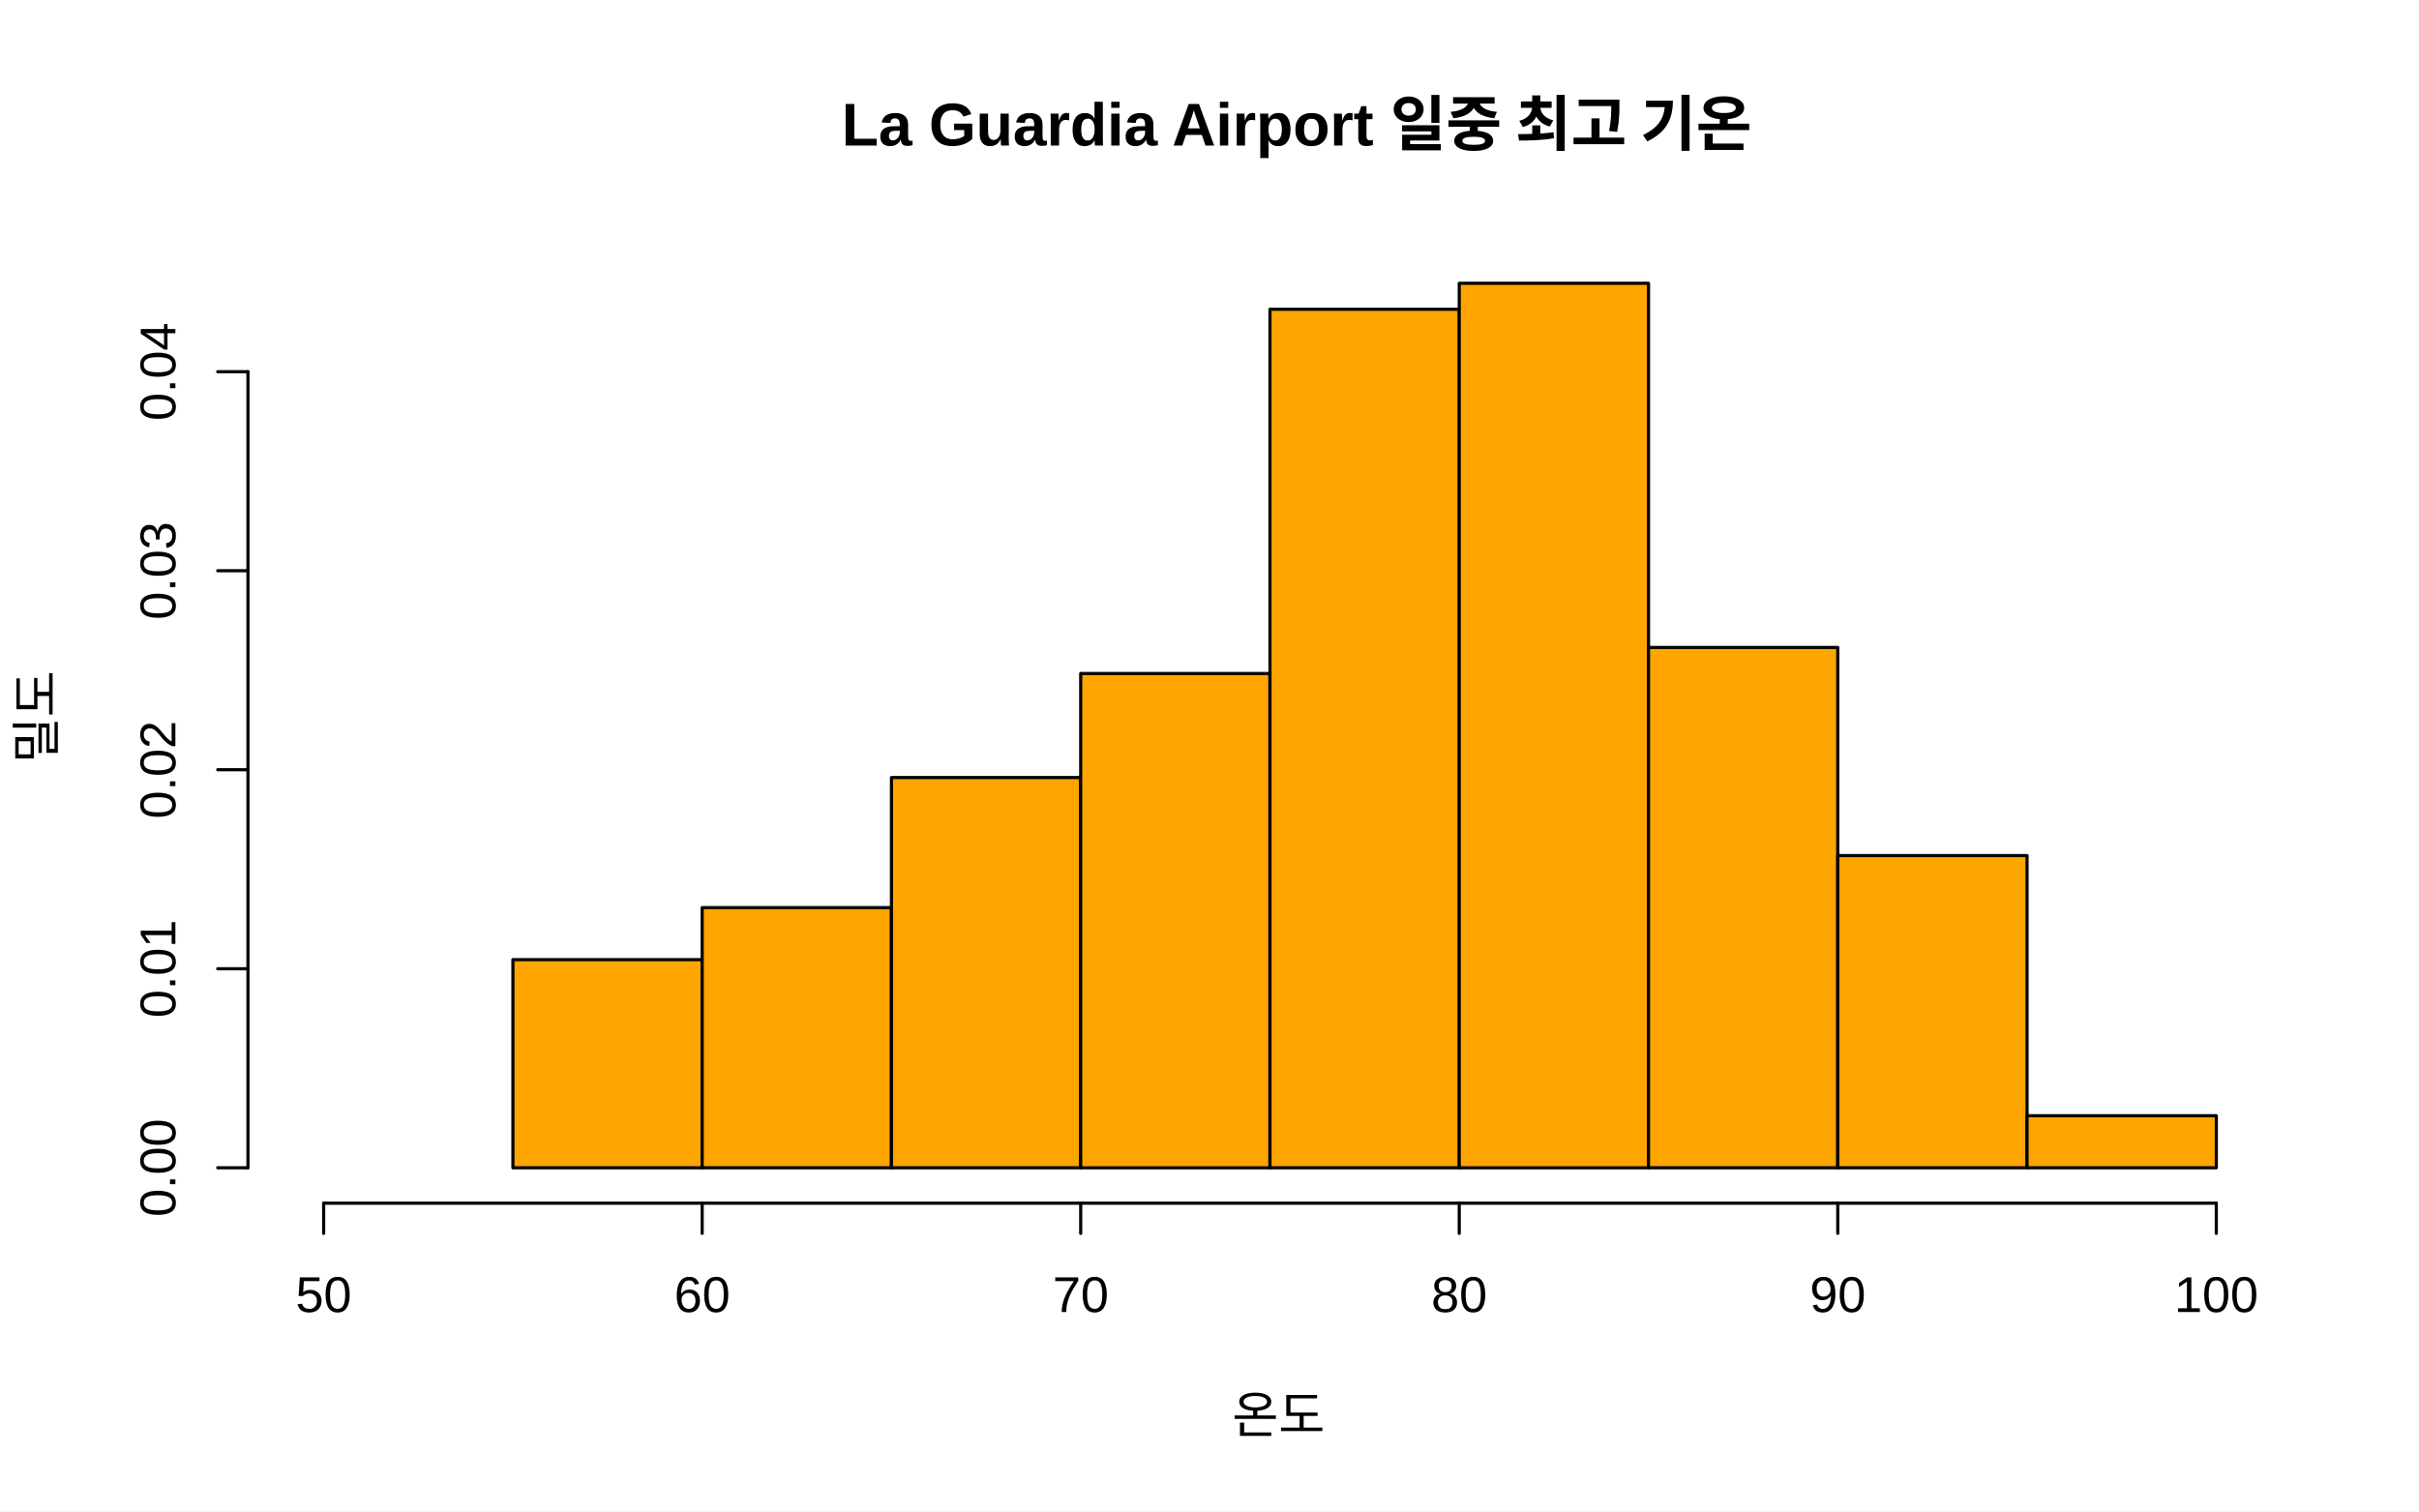
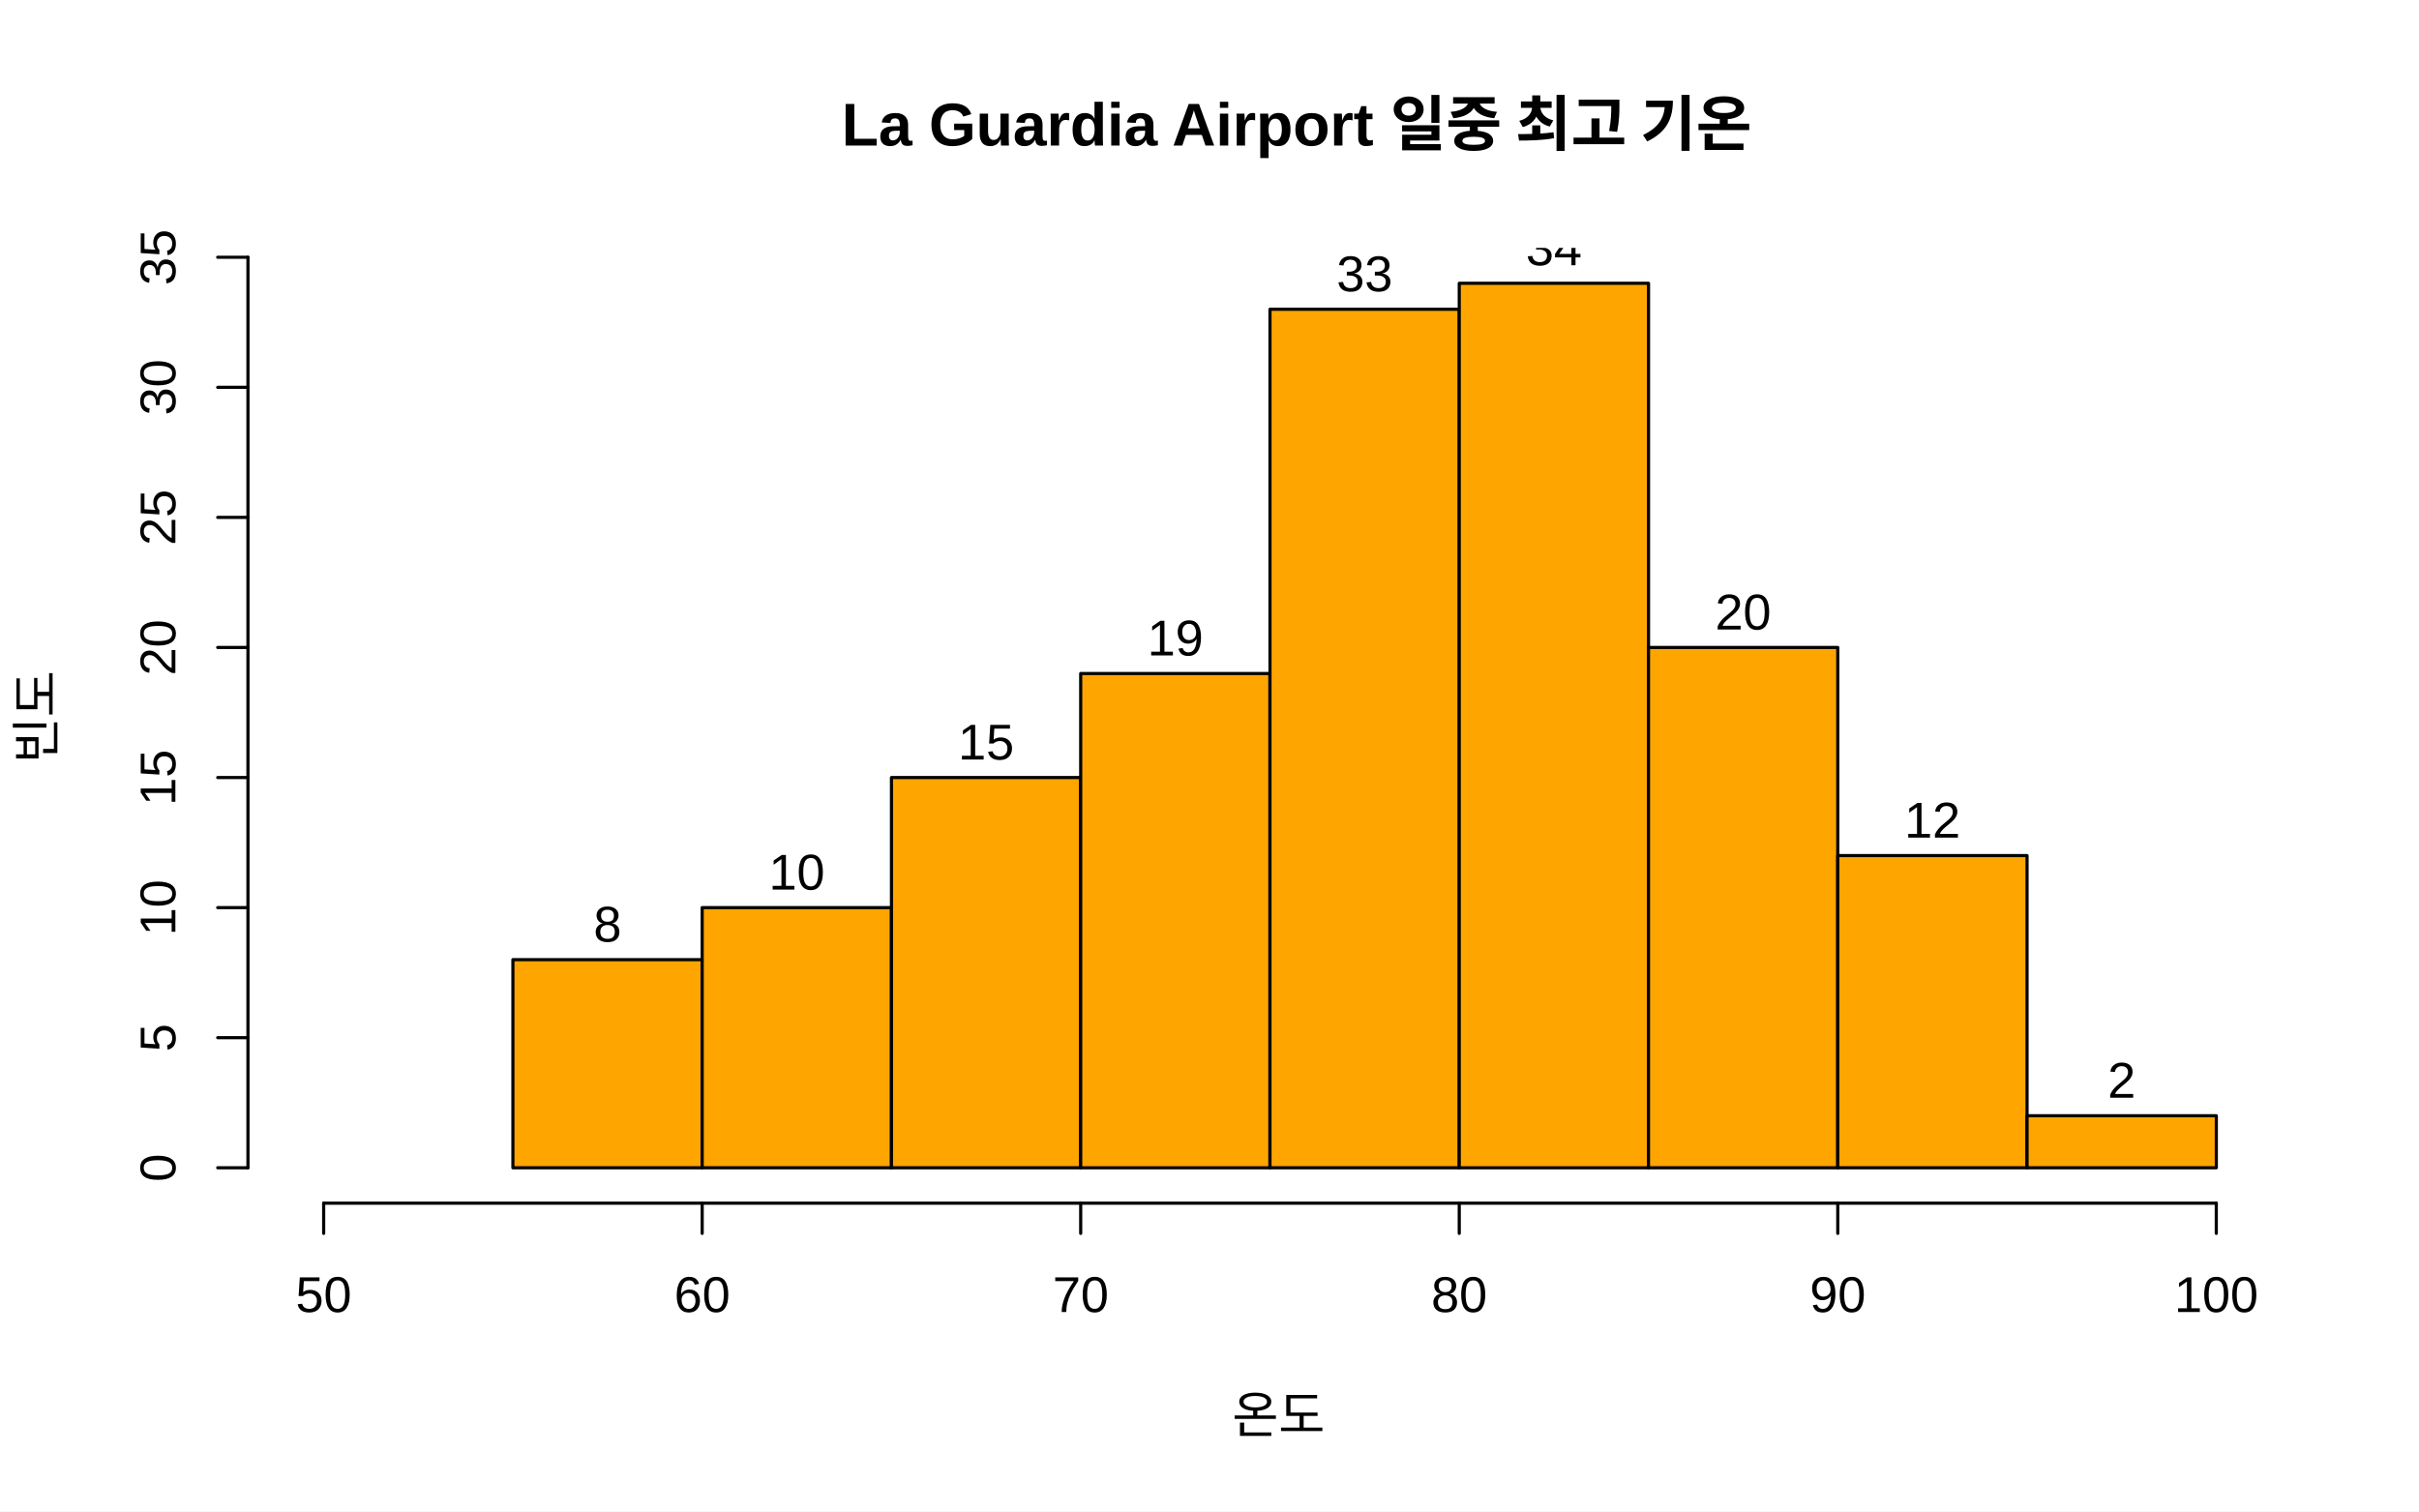
<svg xmlns="http://www.w3.org/2000/svg" viewBox="0 0 576.00 360.00">
  <defs>
    <style type="text/css">
    line, polyline, polygon, path, rect, circle {
      fill: none;
      stroke: #000000;
      stroke-linecap: round;
      stroke-linejoin: round;
      stroke-miterlimit: 10.00;
    }
  </style>
  </defs>
  <rect width="100%" height="100%" style="stroke: none; fill: #FFFFFF;" />
  <text x="200.39" y="34.67" style="font-size: 14.40px; font-weight: bold; font-family: Arial;" textLength="204.02px" lengthAdjust="spacingAndGlyphs">La Guardia Airport 일중 최고 기온</text>
  <text x="293.40" y="341.28" style="font-size: 12.00px; font-family: Arial;" textLength="18.00px" lengthAdjust="spacingAndGlyphs">온도</text>
-   <text transform="translate(12.96,181.80) rotate(-90)" style="font-size: 12.00px; font-family: Arial;" textLength="18.00px" lengthAdjust="spacingAndGlyphs">밀도</text>
+   <text transform="translate(12.96,181.80) rotate(-90)" style="font-size: 12.00px; font-family: Arial;" textLength="18.00px" lengthAdjust="spacingAndGlyphs">빈도</text>
  <line x1="77.07" y1="286.56" x2="527.73" y2="286.56" style="stroke-width: 0.75;" />
  <line x1="77.07" y1="286.56" x2="77.07" y2="293.76" style="stroke-width: 0.75;" />
  <line x1="167.20" y1="286.56" x2="167.20" y2="293.76" style="stroke-width: 0.75;" />
  <line x1="257.33" y1="286.56" x2="257.33" y2="293.76" style="stroke-width: 0.75;" />
  <line x1="347.47" y1="286.56" x2="347.47" y2="293.76" style="stroke-width: 0.75;" />
  <line x1="437.60" y1="286.56" x2="437.60" y2="293.76" style="stroke-width: 0.75;" />
  <line x1="527.73" y1="286.56" x2="527.73" y2="293.76" style="stroke-width: 0.75;" />
  <text x="70.39" y="312.48" style="font-size: 12.00px; font-family: Arial;" textLength="13.35px" lengthAdjust="spacingAndGlyphs">50</text>
  <text x="160.53" y="312.48" style="font-size: 12.00px; font-family: Arial;" textLength="13.35px" lengthAdjust="spacingAndGlyphs">60</text>
  <text x="250.66" y="312.48" style="font-size: 12.00px; font-family: Arial;" textLength="13.35px" lengthAdjust="spacingAndGlyphs">70</text>
  <text x="340.79" y="312.48" style="font-size: 12.00px; font-family: Arial;" textLength="13.35px" lengthAdjust="spacingAndGlyphs">80</text>
  <text x="430.93" y="312.48" style="font-size: 12.00px; font-family: Arial;" textLength="13.35px" lengthAdjust="spacingAndGlyphs">90</text>
  <text x="517.72" y="312.48" style="font-size: 12.00px; font-family: Arial;" textLength="20.02px" lengthAdjust="spacingAndGlyphs">100</text>
-   <line x1="59.04" y1="278.13" x2="59.04" y2="88.53" style="stroke-width: 0.75;" />
+   <line x1="59.04" y1="278.13" x2="59.04" y2="61.27" style="stroke-width: 0.75;" />
  <line x1="59.04" y1="278.13" x2="51.84" y2="278.13" style="stroke-width: 0.75;" />
-   <line x1="59.04" y1="230.73" x2="51.84" y2="230.73" style="stroke-width: 0.75;" />
-   <line x1="59.04" y1="183.33" x2="51.84" y2="183.33" style="stroke-width: 0.75;" />
-   <line x1="59.04" y1="135.93" x2="51.84" y2="135.93" style="stroke-width: 0.75;" />
-   <line x1="59.04" y1="88.53" x2="51.84" y2="88.53" style="stroke-width: 0.75;" />
-   <text transform="translate(41.76,289.81) rotate(-90)" style="font-size: 12.00px; font-family: Arial;" textLength="23.36px" lengthAdjust="spacingAndGlyphs">0.00</text>
-   <text transform="translate(41.76,242.41) rotate(-90)" style="font-size: 12.00px; font-family: Arial;" textLength="23.36px" lengthAdjust="spacingAndGlyphs">0.01</text>
-   <text transform="translate(41.76,195.01) rotate(-90)" style="font-size: 12.00px; font-family: Arial;" textLength="23.36px" lengthAdjust="spacingAndGlyphs">0.02</text>
-   <text transform="translate(41.76,147.61) rotate(-90)" style="font-size: 12.00px; font-family: Arial;" textLength="23.36px" lengthAdjust="spacingAndGlyphs">0.03</text>
-   <text transform="translate(41.76,100.21) rotate(-90)" style="font-size: 12.00px; font-family: Arial;" textLength="23.36px" lengthAdjust="spacingAndGlyphs">0.04</text>
+   <line x1="59.04" y1="247.15" x2="51.84" y2="247.15" style="stroke-width: 0.75;" />
+   <line x1="59.04" y1="216.17" x2="51.84" y2="216.17" style="stroke-width: 0.75;" />
+   <line x1="59.04" y1="185.19" x2="51.84" y2="185.19" style="stroke-width: 0.75;" />
+   <line x1="59.04" y1="154.21" x2="51.84" y2="154.21" style="stroke-width: 0.75;" />
+   <line x1="59.04" y1="123.23" x2="51.84" y2="123.23" style="stroke-width: 0.75;" />
+   <line x1="59.04" y1="92.25" x2="51.84" y2="92.25" style="stroke-width: 0.75;" />
+   <line x1="59.04" y1="61.27" x2="51.84" y2="61.27" style="stroke-width: 0.75;" />
+   <text transform="translate(41.76,281.47) rotate(-90)" style="font-size: 12.00px; font-family: Arial;" textLength="6.67px" lengthAdjust="spacingAndGlyphs">0</text>
+   <text transform="translate(41.76,250.49) rotate(-90)" style="font-size: 12.00px; font-family: Arial;" textLength="6.67px" lengthAdjust="spacingAndGlyphs">5</text>
+   <text transform="translate(41.76,222.85) rotate(-90)" style="font-size: 12.00px; font-family: Arial;" textLength="13.35px" lengthAdjust="spacingAndGlyphs">10</text>
+   <text transform="translate(41.76,191.87) rotate(-90)" style="font-size: 12.00px; font-family: Arial;" textLength="13.35px" lengthAdjust="spacingAndGlyphs">15</text>
+   <text transform="translate(41.76,160.89) rotate(-90)" style="font-size: 12.00px; font-family: Arial;" textLength="13.35px" lengthAdjust="spacingAndGlyphs">20</text>
+   <text transform="translate(41.76,129.91) rotate(-90)" style="font-size: 12.00px; font-family: Arial;" textLength="13.35px" lengthAdjust="spacingAndGlyphs">25</text>
+   <text transform="translate(41.76,98.92) rotate(-90)" style="font-size: 12.00px; font-family: Arial;" textLength="13.35px" lengthAdjust="spacingAndGlyphs">30</text>
+   <text transform="translate(41.76,67.94) rotate(-90)" style="font-size: 12.00px; font-family: Arial;" textLength="13.35px" lengthAdjust="spacingAndGlyphs">35</text>
  <defs>
    <clipPath id="cpNTkuMDR8NTQ1Ljc2fDI4Ni41Nnw1OS4wNA==">
      <rect x="59.04" y="59.04" width="486.72" height="227.52" />
    </clipPath>
  </defs>
  <rect x="122.13" y="228.56" width="45.07" height="49.57" style="stroke-width: 0.75; fill: #FFA500;" clip-path="url(#cpNTkuMDR8NTQ1Ljc2fDI4Ni41Nnw1OS4wNA==)" />
  <rect x="167.20" y="216.17" width="45.07" height="61.96" style="stroke-width: 0.75; fill: #FFA500;" clip-path="url(#cpNTkuMDR8NTQ1Ljc2fDI4Ni41Nnw1OS4wNA==)" />
  <rect x="212.27" y="185.19" width="45.07" height="92.94" style="stroke-width: 0.75; fill: #FFA500;" clip-path="url(#cpNTkuMDR8NTQ1Ljc2fDI4Ni41Nnw1OS4wNA==)" />
  <rect x="257.33" y="160.41" width="45.07" height="117.73" style="stroke-width: 0.75; fill: #FFA500;" clip-path="url(#cpNTkuMDR8NTQ1Ljc2fDI4Ni41Nnw1OS4wNA==)" />
  <rect x="302.40" y="73.66" width="45.07" height="204.47" style="stroke-width: 0.75; fill: #FFA500;" clip-path="url(#cpNTkuMDR8NTQ1Ljc2fDI4Ni41Nnw1OS4wNA==)" />
  <rect x="347.47" y="67.47" width="45.07" height="210.67" style="stroke-width: 0.75; fill: #FFA500;" clip-path="url(#cpNTkuMDR8NTQ1Ljc2fDI4Ni41Nnw1OS4wNA==)" />
  <rect x="392.53" y="154.21" width="45.07" height="123.92" style="stroke-width: 0.75; fill: #FFA500;" clip-path="url(#cpNTkuMDR8NTQ1Ljc2fDI4Ni41Nnw1OS4wNA==)" />
  <rect x="437.60" y="203.78" width="45.07" height="74.35" style="stroke-width: 0.75; fill: #FFA500;" clip-path="url(#cpNTkuMDR8NTQ1Ljc2fDI4Ni41Nnw1OS4wNA==)" />
  <rect x="482.67" y="265.74" width="45.07" height="12.39" style="stroke-width: 0.75; fill: #FFA500;" clip-path="url(#cpNTkuMDR8NTQ1Ljc2fDI4Ni41Nnw1OS4wNA==)" />
+   <g clip-path="url(#cpNTkuMDR8NTQ1Ljc2fDI4Ni41Nnw1OS4wNA==)">
+     <text x="141.33" y="224.27" style="font-size: 12.00px; font-family: Arial;" textLength="6.67px" lengthAdjust="spacingAndGlyphs">8</text>
+   </g>
+   <g clip-path="url(#cpNTkuMDR8NTQ1Ljc2fDI4Ni41Nnw1OS4wNA==)">
+     <text x="183.06" y="211.88" style="font-size: 12.00px; font-family: Arial;" textLength="13.35px" lengthAdjust="spacingAndGlyphs">10</text>
+   </g>
+   <g clip-path="url(#cpNTkuMDR8NTQ1Ljc2fDI4Ni41Nnw1OS4wNA==)">
+     <text x="228.13" y="180.90" style="font-size: 12.00px; font-family: Arial;" textLength="13.35px" lengthAdjust="spacingAndGlyphs">15</text>
+   </g>
+   <g clip-path="url(#cpNTkuMDR8NTQ1Ljc2fDI4Ni41Nnw1OS4wNA==)">
+     <text x="273.19" y="156.11" style="font-size: 12.00px; font-family: Arial;" textLength="13.35px" lengthAdjust="spacingAndGlyphs">19</text>
+   </g>
+   <g clip-path="url(#cpNTkuMDR8NTQ1Ljc2fDI4Ni41Nnw1OS4wNA==)">
+     <text x="318.26" y="69.37" style="font-size: 12.00px; font-family: Arial;" textLength="13.35px" lengthAdjust="spacingAndGlyphs">33</text>
+   </g>
+   <g clip-path="url(#cpNTkuMDR8NTQ1Ljc2fDI4Ni41Nnw1OS4wNA==)">
+     <text x="363.33" y="63.17" style="font-size: 12.00px; font-family: Arial;" textLength="13.35px" lengthAdjust="spacingAndGlyphs">34</text>
+   </g>
+   <g clip-path="url(#cpNTkuMDR8NTQ1Ljc2fDI4Ni41Nnw1OS4wNA==)">
+     <text x="408.39" y="149.92" style="font-size: 12.00px; font-family: Arial;" textLength="13.35px" lengthAdjust="spacingAndGlyphs">20</text>
+   </g>
+   <g clip-path="url(#cpNTkuMDR8NTQ1Ljc2fDI4Ni41Nnw1OS4wNA==)">
+     <text x="453.46" y="199.49" style="font-size: 12.00px; font-family: Arial;" textLength="13.35px" lengthAdjust="spacingAndGlyphs">12</text>
+   </g>
+   <g clip-path="url(#cpNTkuMDR8NTQ1Ljc2fDI4Ni41Nnw1OS4wNA==)">
+     <text x="501.86" y="261.45" style="font-size: 12.00px; font-family: Arial;" textLength="6.67px" lengthAdjust="spacingAndGlyphs">2</text>
+   </g>
</svg>
